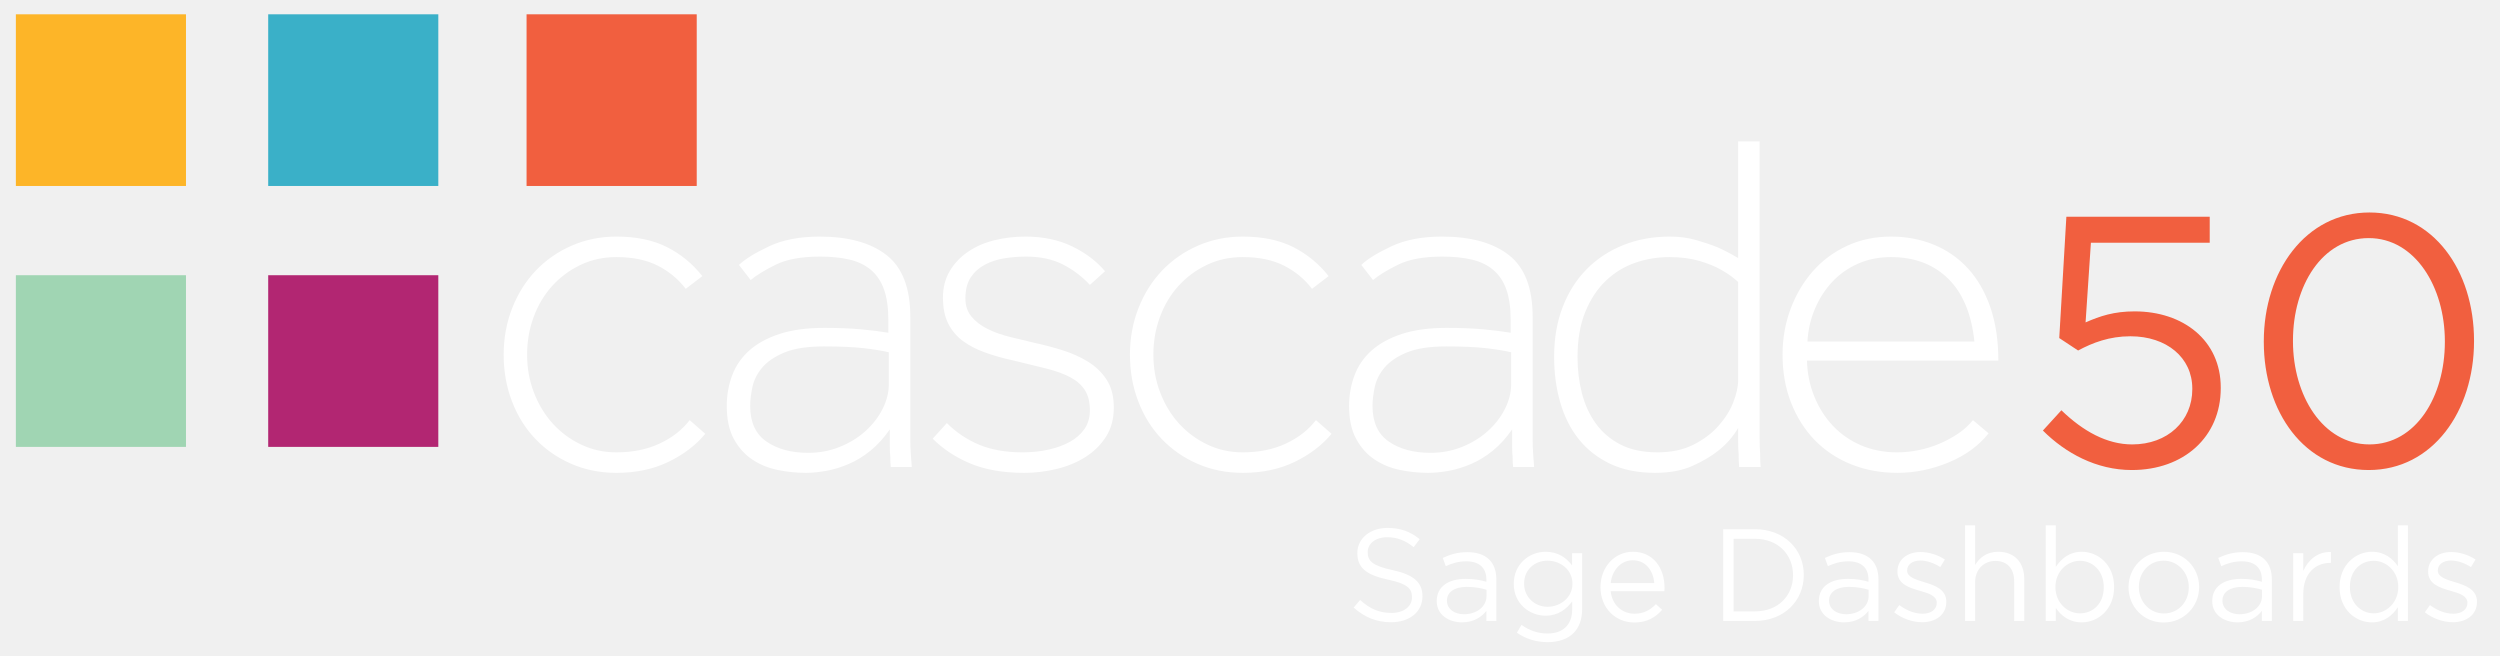
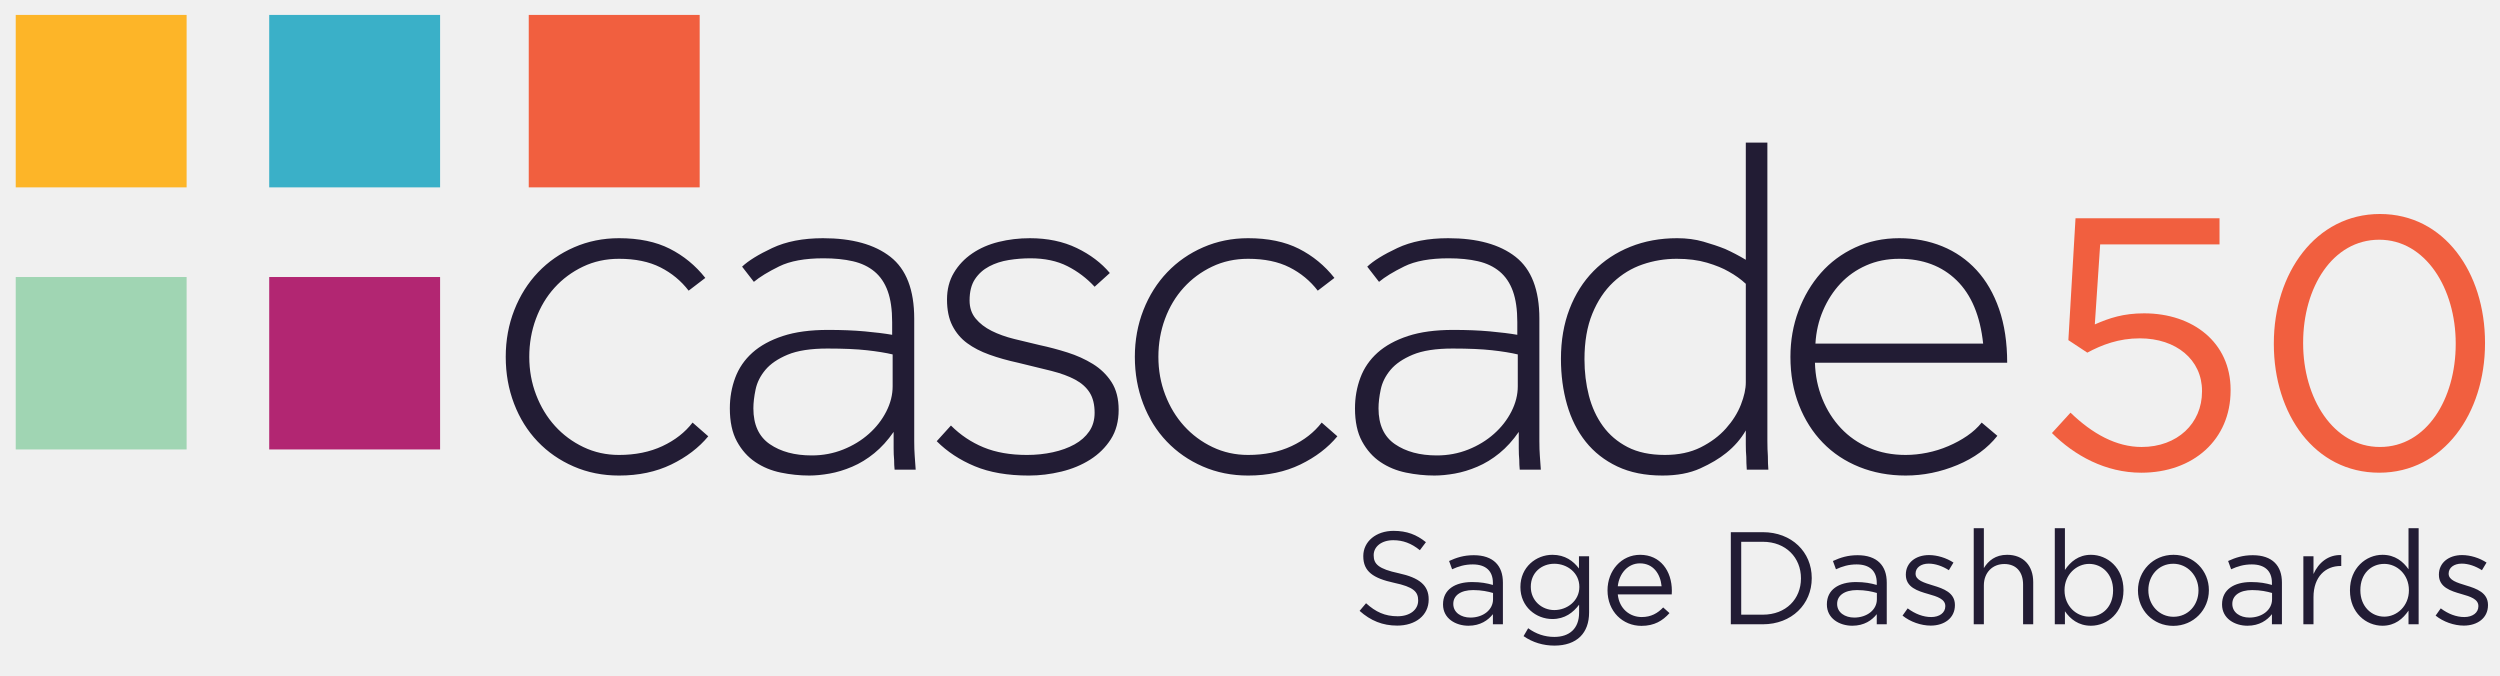
- <svg xmlns="http://www.w3.org/2000/svg" viewBox="0 0 961 252" fill-rule="evenodd" clip-rule="evenodd" stroke-linejoin="round" stroke-miterlimit="1.414" width="961" height="252">
-   <path fill="none" d="M0 0h961v252H0z" />
-   <path fill="#3ab0c8" d="M103.098 5.5h65.39v65.989h-65.39z" />
-   <path fill="#b22672" d="M103.098 105.794h65.39v65.989h-65.39z" />
-   <path fill="#f15f3f" d="M202.414 5.5h65.407v65.989h-65.407z" />
-   <path fill="#fdb528" d="M6.1 5.5h65.391v65.989H6.1z" />
-   <path fill="#a0d5b3" d="M6.1 105.794h65.391v65.989H6.1z" />
-   <g fill="#fff" fill-rule="nonzero">
-     <path d="M520.354 233.548l2.467-2.92c3.677 3.324 7.201 4.985 12.086 4.985 4.731 0 7.854-2.518 7.854-5.992v-.101c0-3.273-1.762-5.137-9.163-6.697-8.107-1.762-11.834-4.381-11.834-10.172v-.102c0-5.538 4.884-9.615 11.582-9.615 5.136 0 8.811 1.459 12.386 4.33l-2.316 3.071c-3.271-2.67-6.545-3.827-10.171-3.827-4.583 0-7.502 2.518-7.502 5.688v.102c0 3.324 1.813 5.188 9.566 6.849 7.854 1.711 11.481 4.582 11.481 9.971v.1c0 6.044-5.036 9.97-12.035 9.97-5.589 0-10.17-1.863-14.401-5.64zM552.28 231.132v-.101c0-5.59 4.532-8.511 11.128-8.511 3.323 0 5.641.454 7.957 1.108v-.806c0-4.634-2.821-7.051-7.705-7.051-3.07 0-5.488.757-7.906 1.863l-1.157-3.172c2.87-1.309 5.64-2.214 9.467-2.214 3.676 0 6.545 1.007 8.408 2.868 1.813 1.814 2.721 4.331 2.721 7.654v15.912h-3.827v-3.878c-1.813 2.316-4.784 4.433-9.366 4.433-4.885.002-9.72-2.768-9.72-8.105zm19.135-2.014V226.7c-1.914-.553-4.432-1.107-7.603-1.107-4.834 0-7.604 2.114-7.604 5.237v.1c0 3.273 3.021 5.187 6.546 5.187 4.784-.001 8.661-2.871 8.661-6.999zM583.098 243.216l1.763-3.021c2.971 2.166 6.294 3.324 10.021 3.324 5.74 0 9.466-3.173 9.466-9.265v-3.072c-2.266 3.021-5.438 5.489-10.222 5.489-6.244 0-12.236-4.683-12.236-12.185v-.103c0-7.603 6.043-12.286 12.236-12.286 4.884 0 8.057 2.418 10.172 5.236v-4.683h3.877v21.502c0 4.028-1.208 7.1-3.324 9.215-2.315 2.316-5.791 3.475-9.919 3.475-4.332.001-8.36-1.209-11.834-3.626zm21.349-18.781v-.102c0-5.337-4.632-8.811-9.566-8.811-4.934 0-9.014 3.423-9.014 8.762v.1c0 5.237 4.18 8.862 9.014 8.862 4.934 0 9.566-3.575 9.566-8.811zM628.316 235.915c3.574 0 6.093-1.461 8.207-3.677l2.418 2.166c-2.619 2.921-5.791 4.885-10.726 4.885-7.15 0-12.991-5.488-12.991-13.596 0-7.553 5.287-13.596 12.487-13.596 7.704 0 12.136 6.144 12.136 13.797 0 .353 0 .755-.051 1.359H619.15c.555 5.49 4.584 8.662 9.166 8.662zm7.605-11.783c-.455-4.732-3.174-8.762-8.309-8.762-4.482 0-7.907 3.728-8.461 8.762h16.77zM662.407 203.437h12.236c11.077 0 18.731 7.604 18.731 17.524v.101c0 9.92-7.654 17.623-18.731 17.623h-12.236v-35.248zm12.237 31.572c8.912 0 14.603-6.043 14.603-13.848v-.1c0-7.805-5.69-13.948-14.603-13.948h-8.259v27.896h8.259zM699.167 231.132v-.101c0-5.59 4.53-8.511 11.129-8.511 3.321 0 5.64.454 7.955 1.108v-.806c0-4.634-2.82-7.051-7.705-7.051-3.071 0-5.487.757-7.905 1.863l-1.158-3.172c2.871-1.309 5.64-2.214 9.467-2.214 3.676 0 6.546 1.007 8.409 2.868 1.813 1.814 2.719 4.331 2.719 7.654v15.912h-3.826v-3.878c-1.813 2.316-4.783 4.433-9.366 4.433-4.887.002-9.719-2.768-9.719-8.105zm19.135-2.014V226.7c-1.914-.553-4.433-1.107-7.604-1.107-4.834 0-7.603 2.114-7.603 5.237v.1c0 3.273 3.021 5.187 6.546 5.187 4.783-.001 8.661-2.871 8.661-6.999zM728.121 235.361l1.963-2.77c2.82 2.116 5.942 3.323 9.015 3.323 3.121 0 5.388-1.611 5.388-4.129v-.101c0-2.618-3.072-3.626-6.496-4.583-4.079-1.157-8.61-2.566-8.61-7.352v-.101c0-4.48 3.726-7.453 8.862-7.453 3.172 0 6.697 1.109 9.365 2.871l-1.762 2.921c-2.417-1.562-5.187-2.519-7.705-2.519-3.07 0-5.035 1.611-5.035 3.777v.1c0 2.469 3.224 3.425 6.696 4.482 4.029 1.208 8.359 2.771 8.359 7.452v.102c0 4.934-4.078 7.804-9.264 7.804-3.727.003-7.856-1.457-10.776-3.824zM755.363 201.927h3.877v15.257c1.712-2.82 4.431-5.086 8.912-5.086 6.295 0 9.971 4.229 9.971 10.423v16.164h-3.877v-15.207c0-4.834-2.619-7.854-7.201-7.854-4.481 0-7.805 3.271-7.805 8.156v14.905h-3.877v-36.758zM790.258 233.7v4.984h-3.876v-36.758h3.876v15.962c2.115-3.123 5.188-5.791 9.971-5.791 6.244 0 12.438 4.935 12.438 13.495v.101c0 8.51-6.143 13.546-12.438 13.546-4.834 0-7.957-2.618-9.971-5.539zm18.431-7.957v-.101c0-6.143-4.23-10.069-9.166-10.069-4.834 0-9.416 4.077-9.416 10.02v.101c0 6.043 4.582 10.071 9.416 10.071 5.037 0 9.166-3.726 9.166-10.022zM818.206 225.795v-.102c0-7.353 5.74-13.596 13.595-13.596 7.805 0 13.545 6.144 13.545 13.495v.101c0 7.353-5.79 13.596-13.646 13.596-7.804 0-13.494-6.143-13.494-13.494zm23.162 0v-.102c0-5.589-4.179-10.171-9.668-10.171-5.64 0-9.517 4.582-9.517 10.07v.101c0 5.589 4.128 10.121 9.617 10.121 5.641 0 9.568-4.532 9.568-10.019zM850.384 231.132v-.101c0-5.59 4.531-8.511 11.129-8.511 3.323 0 5.64.454 7.955 1.108v-.806c0-4.634-2.819-7.051-7.705-7.051-3.071 0-5.488.757-7.906 1.863l-1.156-3.172c2.869-1.309 5.64-2.214 9.467-2.214 3.677 0 6.546 1.007 8.408 2.868 1.813 1.814 2.72 4.331 2.72 7.654v15.912h-3.827v-3.878c-1.813 2.316-4.783 4.433-9.366 4.433-4.885.002-9.719-2.768-9.719-8.105zm19.135-2.014V226.7c-1.914-.553-4.433-1.107-7.604-1.107-4.835 0-7.603 2.114-7.603 5.237v.1c0 3.273 3.02 5.187 6.545 5.187 4.784-.001 8.662-2.871 8.662-6.999zM881.503 212.651h3.878v6.798c1.913-4.331 5.689-7.452 10.624-7.252v4.18h-.302c-5.689 0-10.322 4.08-10.322 11.935v10.373h-3.878v-26.034zM899.329 225.743v-.101c0-8.509 6.192-13.545 12.437-13.545 4.835 0 7.956 2.618 9.972 5.538v-15.709h3.877v36.758h-3.877v-5.237c-2.115 3.123-5.188 5.792-9.972 5.792-6.245 0-12.437-4.935-12.437-13.496zm22.559-.05v-.101c0-5.991-4.583-10.02-9.415-10.02-5.035 0-9.166 3.725-9.166 10.02v.101c0 6.144 4.23 10.071 9.166 10.071 4.832.001 9.415-4.078 9.415-10.071zM932.11 235.361l1.964-2.77c2.819 2.116 5.94 3.323 9.014 3.323 3.123 0 5.389-1.611 5.389-4.129v-.101c0-2.618-3.072-3.626-6.497-4.583-4.078-1.157-8.609-2.566-8.609-7.352v-.101c0-4.48 3.726-7.453 8.861-7.453 3.173 0 6.697 1.109 9.365 2.871l-1.762 2.921c-2.418-1.562-5.187-2.519-7.705-2.519-3.069 0-5.034 1.611-5.034 3.777v.1c0 2.469 3.223 3.425 6.696 4.482 4.028 1.208 8.359 2.771 8.359 7.452v.102c0 4.934-4.079 7.804-9.265 7.804-3.728.003-7.855-1.457-10.776-3.824z" />
+ <svg xmlns="http://www.w3.org/2000/svg" viewBox="0 0 1154 312" fill-rule="evenodd" clip-rule="evenodd" stroke-linejoin="round" stroke-miterlimit="1.414" width="1154" height="312">
+   <path fill="none" d="M0 0h1154v312H0z" />
+   <path fill="#3ab0c8" d="M124.268 6.888h78.877v79.599h-78.877z" />
+   <path fill="#b22672" d="M124.268 127.869h78.877v79.6h-78.877z" />
+   <path fill="#f15f3f" d="M244.069 6.888h78.899v79.599h-78.899z" />
+   <path fill="#fdb528" d="M7.261 6.888H86.14v79.599H7.261z" />
+   <path fill="#a0d5b3" d="M7.261 127.869H86.14v79.6H7.261z" />
+   <g fill="#221c34" fill-rule="nonzero">
+     <path d="M627.592 281.975l2.977-3.522c4.434 4.009 8.686 6.014 14.578 6.014 5.708 0 9.476-3.038 9.476-7.229v-.121c0-3.949-2.127-6.196-11.055-8.079-9.779-2.125-14.274-5.285-14.274-12.27v-.121c0-6.682 5.892-11.601 13.971-11.601 6.195 0 10.629 1.761 14.941 5.223l-2.794 3.706c-3.947-3.221-7.896-4.616-12.271-4.616-5.526 0-9.05 3.035-9.05 6.862v.121c0 4.01 2.187 6.258 11.542 8.261 9.475 2.064 13.848 5.528 13.848 12.027v.121c0 7.29-6.074 12.026-14.518 12.026-6.742 0-12.268-2.246-17.371-6.802zM666.102 279.06v-.121c0-6.742 5.468-10.267 13.424-10.267 4.01 0 6.804.547 9.599 1.337v-.972c0-5.59-3.403-8.504-9.294-8.504-3.704 0-6.62.911-9.537 2.247l-1.396-3.826c3.462-1.578 6.803-2.672 11.42-2.672 4.433 0 7.896 1.215 10.143 3.461 2.187 2.188 3.28 5.224 3.28 9.232v19.195h-4.616v-4.678c-2.188 2.794-5.771 5.346-11.298 5.346-5.892.001-11.725-3.34-11.725-9.778zm23.083-2.43v-2.915c-2.309-.669-5.347-1.337-9.171-1.337-5.832 0-9.174 2.551-9.174 6.317v.122c0 3.947 3.644 6.255 7.896 6.255 5.773 0 10.449-3.463 10.449-8.442zM703.277 293.637l2.125-3.646c3.584 2.613 7.593 4.01 12.087 4.01 6.926 0 11.42-3.826 11.42-11.176v-3.704c-2.733 3.644-6.562 6.62-12.33 6.62-7.533 0-14.76-5.649-14.76-14.698v-.123c0-9.172 7.289-14.821 14.76-14.821 5.892 0 9.719 2.917 12.27 6.317v-5.648h4.677v25.938c0 4.858-1.457 8.563-4.01 11.114-2.793 2.795-6.984 4.191-11.965 4.191-5.224 0-10.082-1.459-14.274-4.374zm25.753-22.657v-.122c0-6.438-5.587-10.629-11.541-10.629-5.951 0-10.872 4.13-10.872 10.569v.121c0 6.317 5.042 10.689 10.872 10.689 5.954.001 11.541-4.31 11.541-10.628zM757.822 284.829c4.313 0 7.35-1.762 9.901-4.435l2.916 2.613c-3.159 3.523-6.985 5.892-12.938 5.892-8.625 0-15.671-6.62-15.671-16.4 0-9.111 6.377-16.4 15.063-16.4 9.294 0 14.639 7.411 14.639 16.643 0 .426 0 .912-.061 1.642h-24.904c.669 6.619 5.529 10.445 11.055 10.445zm9.174-14.212c-.548-5.71-3.828-10.57-10.023-10.57-5.407 0-9.537 4.495-10.205 10.57h20.228zM798.945 245.652h14.76c13.363 0 22.596 9.172 22.596 21.138v.122c0 11.965-9.232 21.259-22.596 21.259h-14.76v-42.519zm14.76 38.084c10.751 0 17.616-7.29 17.616-16.704v-.12c0-9.415-6.865-16.826-17.616-16.826h-9.962v33.65h9.962zM843.287 279.06v-.121c0-6.742 5.467-10.267 13.424-10.267 4.008 0 6.804.547 9.598 1.337v-.972c0-5.59-3.402-8.504-9.294-8.504-3.705 0-6.62.911-9.536 2.247l-1.397-3.826c3.463-1.578 6.804-2.672 11.42-2.672 4.435 0 7.896 1.215 10.144 3.461 2.188 2.188 3.28 5.224 3.28 9.232v19.195h-4.616v-4.678c-2.188 2.794-5.771 5.346-11.299 5.346-5.893.001-11.724-3.34-11.724-9.778zm23.082-2.43v-2.915c-2.31-.669-5.346-1.337-9.172-1.337-5.832 0-9.172 2.551-9.172 6.317v.122c0 3.947 3.644 6.255 7.896 6.255 5.77 0 10.448-3.463 10.448-8.442zM878.214 284.161l2.369-3.34c3.401 2.552 7.167 4.008 10.872 4.008 3.766 0 6.5-1.943 6.5-4.98v-.121c0-3.158-3.705-4.373-7.836-5.527-4.92-1.397-10.386-3.098-10.386-8.869v-.12c0-5.406 4.494-8.99 10.689-8.99 3.827 0 8.079 1.337 11.299 3.463l-2.128 3.522c-2.914-1.883-6.255-3.037-9.293-3.037-3.705 0-6.073 1.944-6.073 4.555v.122c0 2.977 3.888 4.13 8.078 5.407 4.859 1.456 10.083 3.34 10.083 8.989v.121c0 5.951-4.92 9.414-11.176 9.414-4.495-.001-9.476-1.762-12.998-4.617zM911.075 243.83h4.677v18.404c2.066-3.401 5.345-6.136 10.751-6.136 7.593 0 12.027 5.104 12.027 12.573v19.499h-4.677v-18.343c0-5.833-3.159-9.477-8.688-9.477-5.405 0-9.414 3.947-9.414 9.84v17.979h-4.677V243.83h.001zM953.169 282.157v6.014h-4.677V243.83h4.677v19.255c2.551-3.767 6.256-6.986 12.027-6.986 7.531 0 15.002 5.954 15.002 16.279v.121c0 10.266-7.41 16.34-15.002 16.34-5.832 0-9.597-3.158-12.027-6.682zm22.231-9.597v-.121c0-7.41-5.103-12.147-11.055-12.147-5.831 0-11.358 4.92-11.358 12.087v.121c0 7.29 5.527 12.149 11.358 12.149 6.074-.001 11.055-4.497 11.055-12.089zM986.882 272.621v-.122c0-8.868 6.923-16.4 16.399-16.4 9.415 0 16.338 7.411 16.338 16.279v.121c0 8.868-6.983 16.4-16.461 16.4-9.414 0-16.276-7.411-16.276-16.278zm27.939 0v-.122c0-6.741-5.042-12.27-11.663-12.27-6.802 0-11.479 5.528-11.479 12.148v.121c0 6.743 4.979 12.209 11.602 12.209 6.803.001 11.54-5.465 11.54-12.086zM1025.7 279.06v-.121c0-6.742 5.467-10.267 13.425-10.267 4.008 0 6.802.547 9.596 1.337v-.972c0-5.59-3.401-8.504-9.294-8.504-3.704 0-6.621.911-9.536 2.247l-1.396-3.826c3.461-1.578 6.804-2.672 11.421-2.672 4.434 0 7.896 1.215 10.141 3.461 2.188 2.188 3.281 5.224 3.281 9.232v19.195h-4.616v-4.678c-2.188 2.794-5.77 5.346-11.299 5.346-5.892.001-11.723-3.34-11.723-9.778zm23.082-2.43v-2.915c-2.31-.669-5.347-1.337-9.173-1.337-5.832 0-9.171 2.551-9.171 6.317v.122c0 3.947 3.644 6.255 7.895 6.255 5.771 0 10.449-3.463 10.449-8.442zM1063.23 256.768h4.678v8.199c2.309-5.224 6.863-8.989 12.815-8.746v5.042h-.364c-6.863 0-12.451 4.92-12.451 14.396v12.513h-4.678v-31.404zM1084.74 272.56v-.121c0-10.265 7.471-16.34 15.003-16.34 5.83 0 9.597 3.159 12.027 6.682v-18.95h4.677v44.341h-4.677v-6.318c-2.552 3.767-6.258 6.986-12.027 6.986-7.532-.001-15.003-5.954-15.003-16.28zm27.212-.061v-.121c0-7.228-5.528-12.087-11.357-12.087-6.074 0-11.057 4.494-11.057 12.087v.121c0 7.411 5.104 12.149 11.057 12.149 5.829 0 11.357-4.92 11.357-12.149zM1124.28 284.161l2.37-3.34c3.401 2.552 7.167 4.008 10.873 4.008 3.767 0 6.499-1.943 6.499-4.98v-.121c0-3.158-3.705-4.373-7.836-5.527-4.92-1.397-10.386-3.098-10.386-8.869v-.12c0-5.406 4.494-8.99 10.689-8.99 3.827 0 8.078 1.337 11.298 3.463l-2.126 3.522c-2.916-1.883-6.257-3.037-9.295-3.037-3.704 0-6.072 1.944-6.072 4.555v.122c0 2.977 3.888 4.13 8.078 5.407 4.859 1.456 10.083 3.34 10.083 8.989v.121c0 5.951-4.919 9.414-11.176 9.414-4.495-.001-9.474-1.762-12.999-4.617z" />
  </g>
  <g fill-rule="nonzero">
-     <g fill="#fff">
-       <path d="M271.109 166.751c-3.629 4.384-8.351 7.979-14.168 10.795-5.819 2.811-12.48 4.221-19.983 4.221-6.26 0-12.042-1.156-17.36-3.475-5.318-2.312-9.916-5.501-13.793-9.566-3.876-4.071-6.878-8.881-9.006-14.449-2.13-5.567-3.19-11.541-3.19-17.926 0-6.381 1.095-12.35 3.283-17.917 2.19-5.569 5.222-10.383 9.103-14.45 3.877-4.063 8.472-7.254 13.793-9.57 5.315-2.314 11.04-3.472 17.171-3.472 7.626 0 14.104 1.347 19.421 4.036 5.313 2.689 9.85 6.412 13.602 11.165l-6.379 4.876c-2.878-3.752-6.472-6.725-10.791-8.912-4.314-2.187-9.602-3.283-15.853-3.283-5.008 0-9.605 1.002-13.792 3.003-4.195 1.997-7.821 4.69-10.884 8.064-3.068 3.382-5.441 7.354-7.13 11.92-1.689 4.564-2.535 9.413-2.535 14.539 0 5.134.872 9.982 2.627 14.544 1.751 4.568 4.155 8.538 7.223 11.919 3.064 3.374 6.693 6.07 10.885 8.068 4.19 2.004 8.726 3.002 13.607 3.002 6.251 0 11.787-1.126 16.606-3.378 4.813-2.253 8.66-5.252 11.542-9.009l6.001 5.255zM341.665 135.417c-2.625-.624-5.911-1.158-9.85-1.598-3.943-.438-8.978-.653-15.105-.653-6.38 0-11.447.782-15.201 2.342-3.752 1.565-6.599 3.506-8.539 5.817-1.94 2.314-3.189 4.818-3.753 7.507-.562 2.69-.844 5.096-.844 7.222 0 6.256 2.096 10.825 6.286 13.7 4.192 2.883 9.54 4.316 16.042 4.316 4.253 0 8.259-.754 12.012-2.251 3.754-1.502 7.038-3.503 9.854-6.007 2.812-2.496 5.033-5.344 6.659-8.536 1.626-3.189 2.44-6.412 2.44-9.665v-12.194h-.001zm.75 44.097a34.018 34.018 0 01-.185-3.754c-.127-1.246-.189-2.752-.189-4.504v-6.192c-2.251 3.253-4.723 5.977-7.411 8.163-2.691 2.194-5.507 3.912-8.448 5.159-2.938 1.251-5.818 2.126-8.629 2.625-2.816.499-5.415.753-7.788.753-3.63 0-7.256-.374-10.885-1.123-3.629-.75-6.879-2.096-9.757-4.036-2.879-1.936-5.226-4.566-7.037-7.883-1.814-3.31-2.72-7.53-2.72-12.668 0-4.127.686-8.034 2.064-11.726 1.375-3.688 3.564-6.876 6.565-9.57 3.005-2.688 6.878-4.815 11.635-6.38 4.754-1.563 10.508-2.342 17.264-2.342 5.256 0 9.946.185 14.076.56 4.129.378 7.626.813 10.508 1.313v-4.88c0-4.755-.562-8.692-1.689-11.82-1.127-3.125-2.816-5.628-5.067-7.509-2.254-1.872-5.004-3.189-8.257-3.937-3.255-.753-7.007-1.127-11.261-1.127-7.13 0-12.793 1.033-16.98 3.098-4.195 2.064-7.414 4.031-9.665 5.912l-4.505-5.818c2.376-2.255 6.22-4.63 11.539-7.133 5.318-2.501 11.791-3.753 19.425-3.753 11.132 0 19.729 2.379 25.801 7.134 6.064 4.755 9.1 12.634 9.1 23.642v46.818c0 2.187.063 4.101.187 5.719.124 2.005.252 3.753.375 5.259h-8.066zM363.972 162.623c3.626 3.629 7.789 6.416 12.479 8.354 4.692 1.939 10.227 2.907 16.605 2.907 3.502 0 6.818-.347 9.946-1.035 3.126-.686 5.88-1.688 8.259-3 2.373-1.313 4.248-2.97 5.627-4.974 1.376-1.998 2.065-4.377 2.065-7.127 0-3.124-.628-5.695-1.875-7.697-1.255-2.001-3.099-3.656-5.54-4.974-2.436-1.313-5.504-2.44-9.195-3.375a840.09 840.09 0 00-12.666-3.097c-4.003-.874-7.662-1.903-10.977-3.098-3.315-1.188-6.162-2.655-8.535-4.411-2.38-1.748-4.258-3.968-5.633-6.657-1.374-2.689-2.064-6.036-2.064-10.043 0-3.876.875-7.285 2.63-10.224 1.749-2.941 4.092-5.409 7.037-7.414 2.936-1.997 6.313-3.472 10.133-4.41 3.812-.939 7.785-1.407 11.914-1.407 6.755 0 12.729 1.255 17.921 3.753 5.192 2.503 9.414 5.695 12.666 9.569l-5.817 5.254a36.715 36.715 0 00-10.416-7.88c-3.939-1.997-8.665-3.002-14.164-3.002-2.755 0-5.509.219-8.259.658-2.754.439-5.256 1.249-7.507 2.436-2.254 1.191-4.066 2.818-5.441 4.884-1.378 2.065-2.065 4.784-2.065 8.159 0 2.754.78 5.068 2.347 6.945 1.563 1.875 3.596 3.44 6.098 4.689 2.501 1.256 5.375 2.288 8.633 3.098 3.249.817 6.501 1.593 9.757 2.35a115.18 115.18 0 0110.601 2.811c3.566 1.127 6.818 2.599 9.757 4.41 2.938 1.819 5.318 4.127 7.133 6.944 1.81 2.811 2.72 6.351 2.72 10.604 0 4.379-1.002 8.131-3.001 11.256-2.003 3.129-4.633 5.723-7.883 7.788-3.253 2.063-6.944 3.598-11.069 4.596-4.128.999-8.257 1.505-12.388 1.505-8.132 0-15.043-1.194-20.731-3.569-5.695-2.372-10.544-5.564-14.545-9.57l5.443-6.006zM511.849 166.751c-3.628 4.384-8.352 7.979-14.17 10.795-5.817 2.811-12.478 4.221-19.979 4.221-6.26 0-12.043-1.156-17.362-3.475-5.318-2.312-9.914-5.501-13.791-9.566-3.881-4.071-6.88-8.881-9.008-14.449-2.129-5.567-3.19-11.541-3.19-17.926 0-6.381 1.094-12.35 3.284-17.917 2.189-5.569 5.223-10.383 9.104-14.45 3.877-4.063 8.469-7.254 13.791-9.57 5.314-2.314 11.042-3.472 17.172-3.472 7.626 0 14.102 1.347 19.421 4.036 5.313 2.689 9.849 6.412 13.601 11.165l-6.378 4.876c-2.877-3.752-6.471-6.725-10.79-8.912-4.316-2.187-9.604-3.283-15.854-3.283-5.007 0-9.607 1.002-13.794 3.003-4.195 1.997-7.819 4.69-10.883 8.064-3.067 3.382-5.442 7.354-7.133 11.92-1.687 4.564-2.53 9.413-2.53 14.539 0 5.134.87 9.982 2.625 14.544 1.75 4.568 4.157 8.538 7.224 11.919 3.064 3.374 6.691 6.07 10.883 8.068 4.191 2.004 8.726 3.002 13.609 3.002 6.249 0 11.786-1.126 16.602-3.378 4.815-2.253 8.662-5.252 11.545-9.009l6.001 5.255zM580.888 135.417c-2.625-.624-5.913-1.158-9.851-1.598-3.945-.438-8.979-.653-15.107-.653-6.377 0-11.449.782-15.201 2.342-3.75 1.565-6.598 3.506-8.538 5.817-1.94 2.314-3.188 4.818-3.751 7.507-.564 2.69-.845 5.096-.845 7.222 0 6.256 2.096 10.825 6.286 13.7 4.191 2.883 9.54 4.316 16.042 4.316 4.252 0 8.258-.754 12.01-2.251 3.757-1.502 7.039-3.503 9.851-6.007 2.817-2.496 5.039-5.344 6.664-8.536 1.628-3.189 2.44-6.412 2.44-9.665v-12.194zm.749 44.097a34.25 34.25 0 01-.186-3.754c-.125-1.246-.189-2.752-.189-4.504v-6.192c-2.249 3.253-4.721 5.977-7.41 8.163-2.688 2.194-5.507 3.912-8.446 5.159-2.938 1.251-5.817 2.126-8.632 2.625-2.813.499-5.412.753-7.789.753a53.69 53.69 0 01-10.882-1.123c-3.632-.75-6.879-2.096-9.759-4.036-2.878-1.936-5.224-4.566-7.035-7.883-1.815-3.31-2.72-7.53-2.72-12.668 0-4.127.684-8.034 2.066-11.726 1.372-3.688 3.562-6.876 6.562-9.57 3.007-2.688 6.881-4.815 11.635-6.38 4.755-1.563 10.512-2.342 17.264-2.342 5.258 0 9.947.185 14.078.56 4.127.378 7.626.813 10.509 1.313v-4.88c0-4.755-.567-8.692-1.689-11.82-1.129-3.125-2.815-5.628-5.066-7.509-2.255-1.872-5.008-3.189-8.257-3.937-3.253-.753-7.01-1.127-11.261-1.127-7.13 0-12.792 1.033-16.98 3.098-4.194 2.064-7.413 4.031-9.663 5.912l-4.506-5.818c2.374-2.255 6.218-4.63 11.537-7.133 5.317-2.501 11.789-3.753 19.427-3.753 11.131 0 19.729 2.379 25.8 7.134 6.063 4.755 9.102 12.634 9.102 23.642v46.818c0 2.187.062 4.101.185 5.719.126 2.005.254 3.753.376 5.259h-8.071zM668.144 108.395c-1.877-1.748-4.066-3.314-6.565-4.695-2.131-1.244-4.881-2.371-8.259-3.378-3.378-.998-7.259-1.497-11.635-1.497-4.505 0-8.851.718-13.042 2.156-4.192 1.438-7.944 3.722-11.262 6.85-3.313 3.128-5.976 7.13-7.973 12.01-2.002 4.88-3.003 10.697-3.003 17.453 0 4.878.563 9.509 1.69 13.882 1.127 4.38 2.909 8.262 5.348 11.635 2.44 3.382 5.598 6.07 9.475 8.072 3.879 2.001 8.633 2.999 14.262 2.999 5.258 0 9.822-.965 13.699-2.904 3.877-1.941 7.101-4.347 9.665-7.229 2.565-2.874 4.475-5.907 5.723-9.097 1.249-3.192 1.877-6.033 1.877-8.541v-37.716zm.374 71.119a63.61 63.61 0 01-.187-4.88c-.128-1.377-.188-2.974-.188-4.785v-5.348c-1.877 3.253-4.38 6.131-7.505 8.635-2.629 2.125-5.942 4.096-9.945 5.908-4.008 1.816-8.82 2.72-14.453 2.72-6.63 0-12.379-1.157-17.263-3.469-4.88-2.314-8.912-5.477-12.104-9.479-3.184-4.001-5.563-8.723-7.129-14.165-1.563-5.442-2.342-11.291-2.342-17.548 0-7.001 1.088-13.352 3.279-19.048 2.19-5.689 5.258-10.535 9.195-14.54 3.941-4.002 8.632-7.101 14.074-9.29 5.443-2.187 11.416-3.283 17.922-3.283 3.628 0 6.972.438 10.035 1.316 3.063.874 5.852 1.815 8.353 2.814a76.98 76.98 0 017.883 4.13V54.349h8.258v114.187c0 2.187.063 4.101.186 5.719 0 2.005.063 3.753.188 5.259h-8.257zM758.965 131.286c-1.123-10.63-4.504-18.701-10.133-24.209-5.628-5.503-12.947-8.253-21.953-8.253-4.634 0-8.856.849-12.665 2.535-3.82 1.687-7.103 4.001-9.854 6.94-2.754 2.939-4.974 6.381-6.664 10.323-1.688 3.937-2.659 8.162-2.909 12.664h64.178zm5.444 35.279c-3.757 4.755-8.851 8.477-15.293 11.166-6.446 2.689-13.047 4.032-19.802 4.032-6.378 0-12.289-1.097-17.732-3.28-5.439-2.189-10.1-5.287-13.977-9.292-3.882-3.999-6.915-8.788-9.104-14.355-2.187-5.567-3.285-11.726-3.285-18.481 0-6.257 1.033-12.135 3.1-17.643 2.064-5.503 4.909-10.317 8.537-14.445 3.626-4.131 8.008-7.383 13.132-9.763 5.131-2.375 10.762-3.562 16.894-3.562 5.878 0 11.351 1.028 16.42 3.094a36.315 36.315 0 0113.133 9.104c3.688 4.006 6.57 8.977 8.635 14.916 2.062 5.946 3.095 12.793 3.095 20.547h-73.559c.124 4.884 1.062 9.479 2.813 13.795 1.748 4.315 4.127 8.072 7.13 11.26 3.004 3.192 6.601 5.693 10.791 7.504 4.191 1.816 8.848 2.721 13.978 2.721 2.633 0 5.349-.275 8.167-.84a41.01 41.01 0 008.159-2.538c2.628-1.12 5.038-2.436 7.228-3.938 2.187-1.502 4.032-3.192 5.534-5.065l6.006 5.063z" />
+     <g fill="#221c34">
+       <path d="M326.934 201.398c-4.378 5.289-10.073 9.623-17.09 13.022-7.02 3.39-15.055 5.092-24.105 5.092-7.551 0-14.525-1.396-20.941-4.193-6.415-2.787-11.961-6.633-16.638-11.538-4.677-4.91-8.297-10.713-10.864-17.431-2.569-6.716-3.849-13.921-3.849-21.623 0-7.696 1.321-14.896 3.96-21.614 2.642-6.716 6.299-12.524 10.98-17.43 4.676-4.9 10.218-8.751 16.638-11.543 6.411-2.793 13.317-4.189 20.713-4.189 9.199 0 17.012 1.625 23.428 4.869 6.408 3.245 11.881 7.734 16.407 13.469l-7.695 5.882c-3.472-4.526-7.807-8.113-13.018-10.75-5.204-2.637-11.583-3.96-19.123-3.96-6.041 0-11.587 1.208-16.638 3.622-5.061 2.409-9.434 5.659-13.13 9.729-3.7 4.079-6.563 8.869-8.6 14.376-2.038 5.508-3.058 11.356-3.058 17.539 0 6.192 1.052 12.042 3.169 17.545 2.113 5.51 5.012 10.297 8.713 14.377 3.695 4.069 8.073 7.322 13.129 9.732 5.056 2.417 10.527 3.622 16.415 3.622 7.54 0 14.218-1.359 20.031-4.074 5.806-2.719 10.446-6.338 13.923-10.868l7.243 6.337zM412.044 163.602c-3.167-.753-7.13-1.396-11.882-1.926-4.757-.53-10.83-.79-18.221-.79-7.695 0-13.807.944-18.335 2.825-4.526 1.889-7.959 4.229-10.3 7.018-2.341 2.791-3.847 5.813-4.528 9.056-.678 3.244-1.018 6.146-1.018 8.711 0 7.546 2.528 13.059 7.583 16.526 5.056 3.477 11.507 5.207 19.351 5.207 5.131 0 9.962-.909 14.488-2.716 4.53-1.811 8.49-4.225 11.887-7.245 3.392-3.012 6.071-6.447 8.033-10.298 1.962-3.848 2.944-7.735 2.944-11.658v-14.71h-.002zm.905 53.192c-.152-1.36-.224-2.865-.224-4.527-.153-1.505-.228-3.32-.228-5.434v-7.47c-2.715 3.925-5.697 7.209-8.939 9.847-3.246 2.647-6.643 4.719-10.19 6.224-3.545 1.511-7.018 2.564-10.41 3.167-3.397.603-6.532.908-9.395.908-4.378 0-8.751-.452-13.129-1.355-4.377-.903-8.298-2.528-11.77-4.868-3.473-2.336-6.304-5.508-8.489-9.509-2.188-3.992-3.281-9.084-3.281-15.281 0-4.979.828-9.69 2.491-14.145 1.659-4.448 4.298-8.295 7.918-11.544 3.625-3.244 8.297-5.808 14.035-7.696 5.734-1.886 12.675-2.825 20.824-2.825 6.34 0 11.998.223 16.98.676 4.98.455 9.199.98 12.675 1.582v-5.885c0-5.736-.677-10.485-2.037-14.259-1.36-3.769-3.396-6.79-6.112-9.056-2.719-2.26-6.037-3.848-9.96-4.75-3.927-.908-8.453-1.36-13.583-1.36-8.601 0-15.432 1.247-20.482 3.737-5.061 2.492-8.943 4.863-11.658 7.132l-5.434-7.018c2.866-2.718 7.503-5.584 13.919-8.605 6.415-3.016 14.223-4.526 23.432-4.526 13.429 0 23.799 2.87 31.123 8.605 7.316 5.736 10.979 15.24 10.979 28.518v56.477c0 2.638.075 4.946.226 6.9.148 2.417.304 4.525.452 6.342h-9.733v-.002zM438.952 196.421c4.373 4.375 9.395 7.738 15.052 10.074 5.661 2.341 12.336 3.509 20.031 3.509 4.225 0 8.224-.42 11.998-1.25 3.771-.826 7.093-2.035 9.963-3.618 2.863-1.584 5.124-3.582 6.788-6.001 1.66-2.408 2.491-5.278 2.491-8.596 0-3.768-.757-6.871-2.261-9.285-1.515-2.413-3.739-4.412-6.682-6-2.938-1.583-6.639-2.942-11.092-4.069a996.76 996.76 0 00-15.278-3.737c-4.83-1.054-9.243-2.296-13.241-3.736-4-1.434-7.433-3.203-10.295-5.32-2.871-2.109-5.136-4.787-6.795-8.031-1.658-3.243-2.491-7.281-2.491-12.113 0-4.677 1.057-8.789 3.174-12.333 2.11-3.549 4.937-6.524 8.489-8.944 3.541-2.408 7.615-4.188 12.224-5.319 4.597-1.133 9.39-1.698 14.371-1.698 8.149 0 15.354 1.515 21.618 4.526 6.263 3.021 11.355 6.873 15.279 11.543l-7.018 6.338a44.286 44.286 0 00-12.564-9.504c-4.751-2.41-10.451-3.624-17.085-3.624-3.324 0-6.646.265-9.962.795-3.323.529-6.34 1.505-9.056 2.938-2.719 1.437-4.905 3.399-6.563 5.891-1.663 2.491-2.491 5.771-2.491 9.842 0 3.321.94 6.114 2.831 8.377 1.885 2.262 4.337 4.152 7.356 5.657 3.018 1.515 6.483 2.761 10.414 3.737 3.92.986 7.843 1.922 11.771 2.834 4.223.904 8.489 2.034 12.787 3.391 4.302 1.359 8.225 3.134 11.77 5.32 3.545 2.194 6.415 4.978 8.606 8.377 2.183 3.391 3.28 7.66 3.28 12.79 0 5.282-1.208 9.809-3.62 13.578-2.417 3.773-5.589 6.903-9.51 9.394-3.924 2.488-8.376 4.34-13.353 5.544-4.98 1.205-9.96 1.816-14.943 1.816-9.81 0-18.146-1.441-25.008-4.307-6.869-2.86-12.719-6.713-17.546-11.545l6.561-7.241zM617.331 201.398c-4.375 5.289-10.074 9.623-17.093 13.022-7.017 3.39-15.052 5.092-24.1 5.092-7.551 0-14.528-1.396-20.943-4.193-6.416-2.787-11.958-6.633-16.636-11.538-4.681-4.91-8.3-10.713-10.866-17.431-2.569-6.716-3.849-13.921-3.849-21.623 0-7.696 1.32-14.896 3.96-21.614 2.642-6.716 6.301-12.524 10.982-17.43 4.677-4.9 10.216-8.751 16.635-11.543 6.412-2.793 13.319-4.189 20.716-4.189 9.198 0 17.01 1.625 23.426 4.869 6.41 3.245 11.88 7.734 16.407 13.469l-7.693 5.882c-3.472-4.526-7.807-8.113-13.018-10.75-5.205-2.637-11.585-3.96-19.122-3.96-6.041 0-11.589 1.208-16.641 3.622-5.061 2.409-9.432 5.659-13.128 9.729-3.7 4.079-6.565 8.869-8.604 14.376-2.035 5.508-3.053 11.356-3.053 17.539 0 6.192 1.05 12.042 3.167 17.545 2.112 5.51 5.015 10.297 8.714 14.377 3.697 4.069 8.072 7.322 13.127 9.732 5.055 2.417 10.527 3.622 16.417 3.622 7.537 0 14.217-1.359 20.025-4.074 5.81-2.719 10.449-6.338 13.926-10.868l7.244 6.337zM700.611 163.602c-3.167-.753-7.132-1.396-11.882-1.926-4.76-.53-10.833-.79-18.225-.79-7.692 0-13.811.944-18.336 2.825-4.522 1.889-7.959 4.229-10.3 7.018-2.34 2.791-3.846 5.813-4.525 9.056-.681 3.244-1.019 6.146-1.019 8.711 0 7.546 2.528 13.059 7.583 16.526 5.056 3.477 11.508 5.207 19.351 5.207 5.129 0 9.961-.909 14.487-2.716 4.531-1.811 8.491-4.225 11.883-7.245 3.398-3.012 6.078-6.447 8.038-10.298 1.963-3.848 2.944-7.735 2.944-11.658v-14.71h.001zm.904 53.192a41.236 41.236 0 01-.225-4.527c-.15-1.505-.228-3.32-.228-5.434v-7.47c-2.715 3.925-5.694 7.209-8.938 9.847-3.243 2.647-6.644 4.719-10.189 6.224-3.545 1.511-7.018 2.564-10.411 3.167-3.396.603-6.529.908-9.396.908-4.376 0-8.752-.452-13.127-1.355-4.381-.903-8.299-2.528-11.771-4.868-3.473-2.336-6.302-5.508-8.487-9.509-2.189-3.992-3.281-9.084-3.281-15.281 0-4.979.826-9.69 2.493-14.145 1.655-4.448 4.298-8.295 7.916-11.544 3.627-3.244 8.3-5.808 14.034-7.696 5.735-1.886 12.68-2.825 20.825-2.825 6.342 0 11.999.223 16.981.676 4.979.455 9.199.98 12.677 1.582v-5.885c0-5.736-.685-10.485-2.04-14.259-1.358-3.769-3.396-6.79-6.11-9.056-2.719-2.26-6.04-3.848-9.96-4.75-3.924-.908-8.455-1.36-13.584-1.36-8.6 0-15.431 1.247-20.482 3.737-5.06 2.492-8.942 4.863-11.657 7.132l-5.434-7.018c2.864-2.718 7.5-5.584 13.916-8.605 6.415-3.016 14.222-4.526 23.435-4.526 13.428 0 23.799 2.87 31.123 8.605 7.313 5.736 10.979 15.24 10.979 28.518v56.477c0 2.638.072 4.946.223 6.9.15 2.417.307 4.525.452 6.342h-9.734v-.002zM805.865 131.005c-2.264-2.109-4.904-3.998-7.921-5.662-2.569-1.501-5.887-2.861-9.962-4.075-4.073-1.205-8.756-1.807-14.034-1.807-5.435 0-10.677.867-15.731 2.601-5.057 1.734-9.583 4.49-13.585 8.263-3.997 3.774-7.209 8.601-9.617 14.487-2.414 5.887-3.623 12.904-3.623 21.053 0 5.886.679 11.471 2.039 16.746 1.36 5.282 3.509 9.965 6.451 14.034 2.944 4.079 6.754 7.322 11.431 9.737 4.677 2.414 10.412 3.618 17.201 3.618 6.343 0 11.85-1.164 16.527-3.505 4.676-2.341 8.564-5.243 11.657-8.72 3.095-3.467 5.397-7.127 6.903-10.973 1.507-3.853 2.264-7.278 2.264-10.303v-45.494zm.451 85.789a77.127 77.127 0 01-.225-5.886c-.154-1.661-.227-3.588-.227-5.772v-6.452c-2.264 3.925-5.283 7.397-9.054 10.417-3.17 2.563-7.167 4.94-11.995 7.127-4.835 2.19-10.641 3.281-17.435 3.281-7.998 0-14.933-1.396-20.824-4.185-5.886-2.792-10.749-6.606-14.601-11.435-3.842-4.827-6.712-10.521-8.601-17.087-1.885-6.566-2.823-13.62-2.823-21.167 0-8.446 1.313-16.107 3.954-22.977 2.643-6.864 6.344-12.709 11.093-17.54 4.754-4.828 10.412-8.564 16.978-11.206 6.565-2.638 13.771-3.961 21.618-3.961 4.376 0 8.411.53 12.105 1.588 3.696 1.054 7.059 2.19 10.075 3.396a92.804 92.804 0 019.509 4.982V65.812h9.96v137.74c0 2.638.077 4.946.225 6.9 0 2.417.077 4.525.227 6.342h-9.959zM915.421 158.618c-1.354-12.822-5.434-22.558-12.224-29.202-6.789-6.639-15.618-9.956-26.481-9.956-5.59 0-10.682 1.023-15.276 3.057-4.608 2.036-8.568 4.828-11.887 8.373-3.321 3.545-6 7.697-8.039 12.452-2.035 4.75-3.208 9.847-3.509 15.276h77.416zm6.566 42.558c-4.531 5.734-10.676 10.226-18.446 13.469-7.776 3.244-15.738 4.864-23.887 4.864-7.692 0-14.824-1.324-21.39-3.957-6.563-2.642-12.184-6.377-16.86-11.21-4.682-4.823-8.342-10.6-10.981-17.315-2.638-6.716-3.962-14.145-3.962-22.294 0-7.547 1.245-14.637 3.737-21.281 2.492-6.638 5.923-12.447 10.298-17.425 4.375-4.982 9.66-8.906 15.842-11.777 6.188-2.865 12.981-4.298 20.378-4.298 7.091 0 13.691 1.241 19.808 3.733 6.108 2.492 11.388 6.155 15.841 10.981 4.449 4.833 7.926 10.828 10.416 17.993 2.487 7.172 3.732 15.43 3.732 24.784h-88.73c.15 5.892 1.281 11.435 3.394 16.641 2.108 5.206 4.979 9.737 8.602 13.584 3.623 3.851 7.961 6.866 13.017 9.052 5.056 2.19 10.673 3.281 16.86 3.281 3.176 0 6.452-.333 9.851-1.014a49.422 49.422 0 009.843-3.062c3.171-1.351 6.077-2.938 8.719-4.749 2.637-1.813 4.863-3.851 6.676-6.11l7.242 6.11z" />
    </g>
    <g fill="#f15f3f">
-       <path d="M785.288 165.502l7.11-7.795c8.342 8.067 17.503 13.127 27.211 13.127 13.675 0 23.11-9.024 23.11-21.194v-.273c0-11.896-9.846-20.102-23.793-20.102-8.068 0-14.495 2.462-20.102 5.47l-7.247-4.786 2.735-46.628h55.106v9.981h-45.672l-2.051 30.63c5.606-2.461 10.939-4.238 18.87-4.238 18.597 0 33.091 11.075 33.091 29.263v.273c0 18.733-14.221 31.45-34.185 31.45-13.671 0-25.569-6.564-34.183-15.178zM870.203 131.453v-.273c0-26.802 15.999-49.501 40.613-49.501 24.613 0 40.201 22.426 40.201 49.228v.273c0 26.802-15.861 49.5-40.475 49.5-24.75 0-40.339-22.426-40.339-49.227zm69.603 0v-.273c0-20.922-11.487-39.656-29.263-39.656-17.914 0-29.127 18.323-29.127 39.382v.273c0 20.921 11.486 39.654 29.4 39.654 17.913.001 28.99-18.458 28.99-39.38z" />
+       <path d="M947.173 199.892l8.577-9.402c10.063 9.731 21.113 15.836 32.824 15.836 16.495 0 27.877-10.887 27.877-25.568v-.329c0-14.351-11.876-24.247-28.701-24.247-9.732 0-17.484 2.969-24.247 6.598l-8.743-5.773 3.3-56.247h66.474v12.041H969.44l-2.475 36.949c6.764-2.969 13.196-5.114 22.764-5.114 22.433 0 39.917 13.36 39.917 35.3v.329c0 22.598-17.154 37.938-41.237 37.938-16.494-.003-30.845-7.92-41.236-18.311zM1049.6 158.819v-.329c0-32.33 19.299-59.712 48.989-59.712 29.69 0 48.494 27.052 48.494 59.381v.331c0 32.33-19.134 59.71-48.824 59.71-29.855 0-48.659-27.052-48.659-59.381zm83.958 0v-.329c0-25.238-13.854-47.835-35.298-47.835-21.607 0-35.135 22.103-35.135 47.504v.331c0 25.237 13.856 47.835 35.465 47.835 21.607 0 34.968-22.267 34.968-47.506z" />
    </g>
  </g>
</svg>
